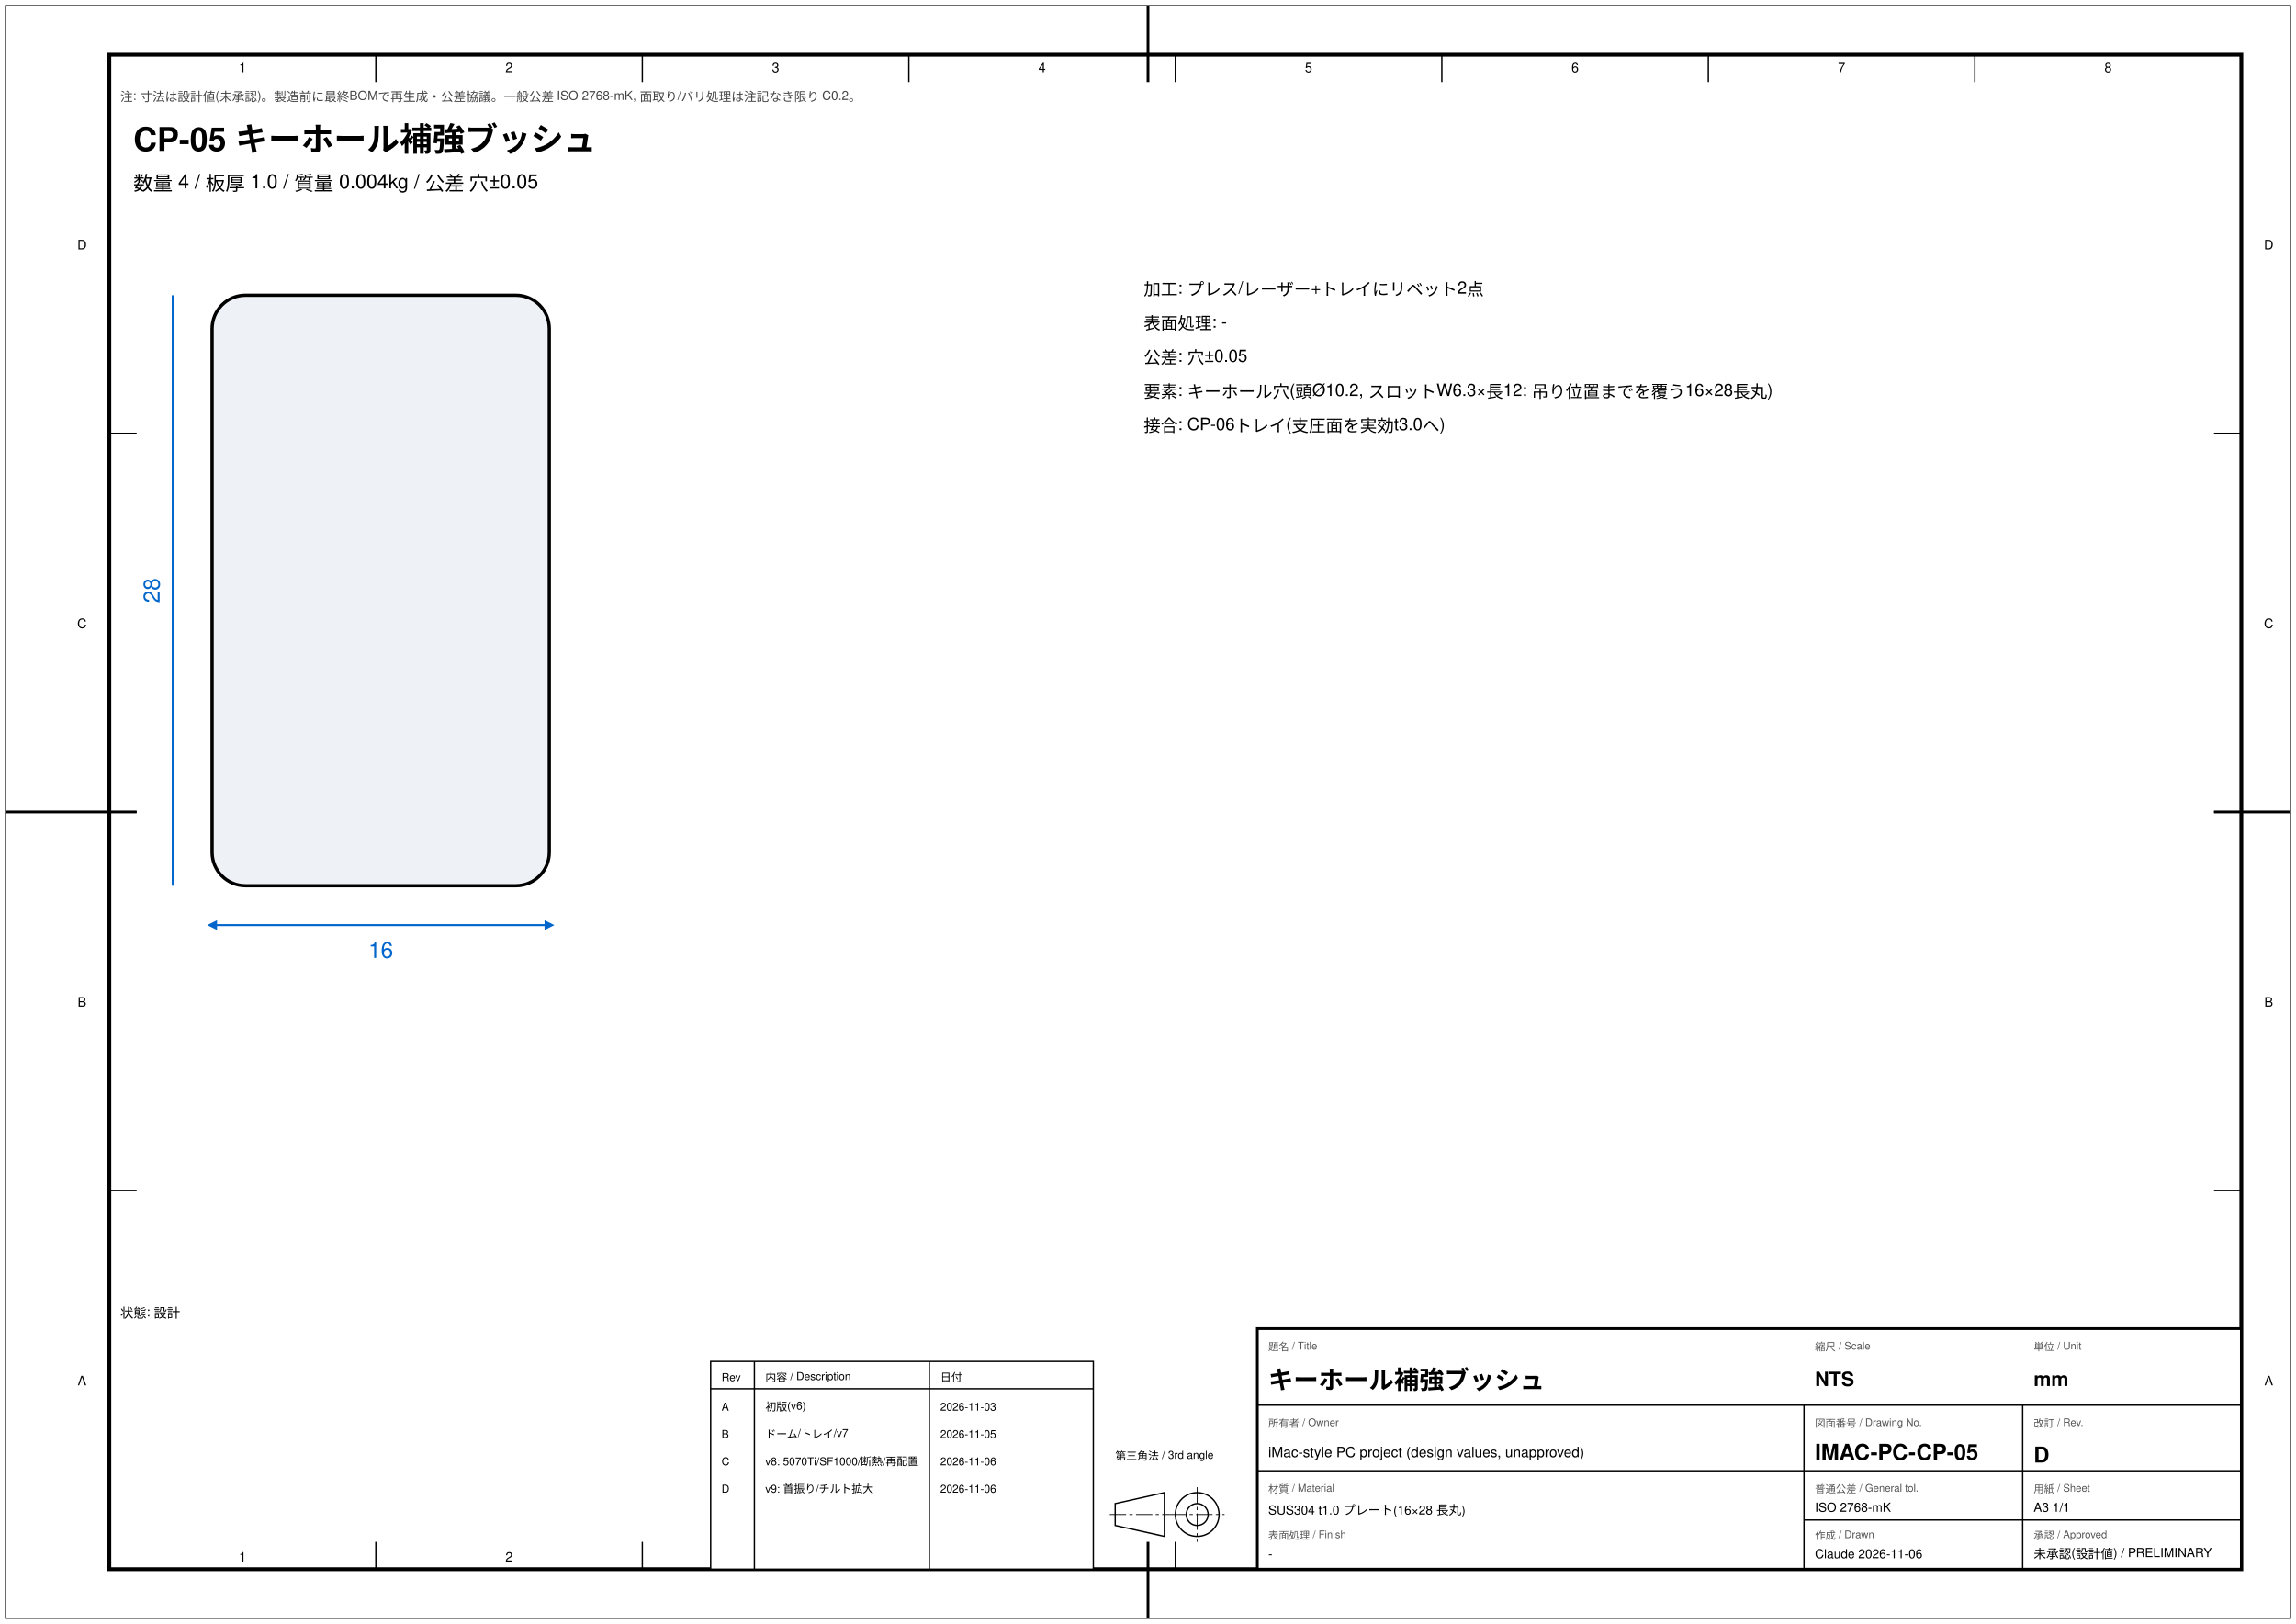
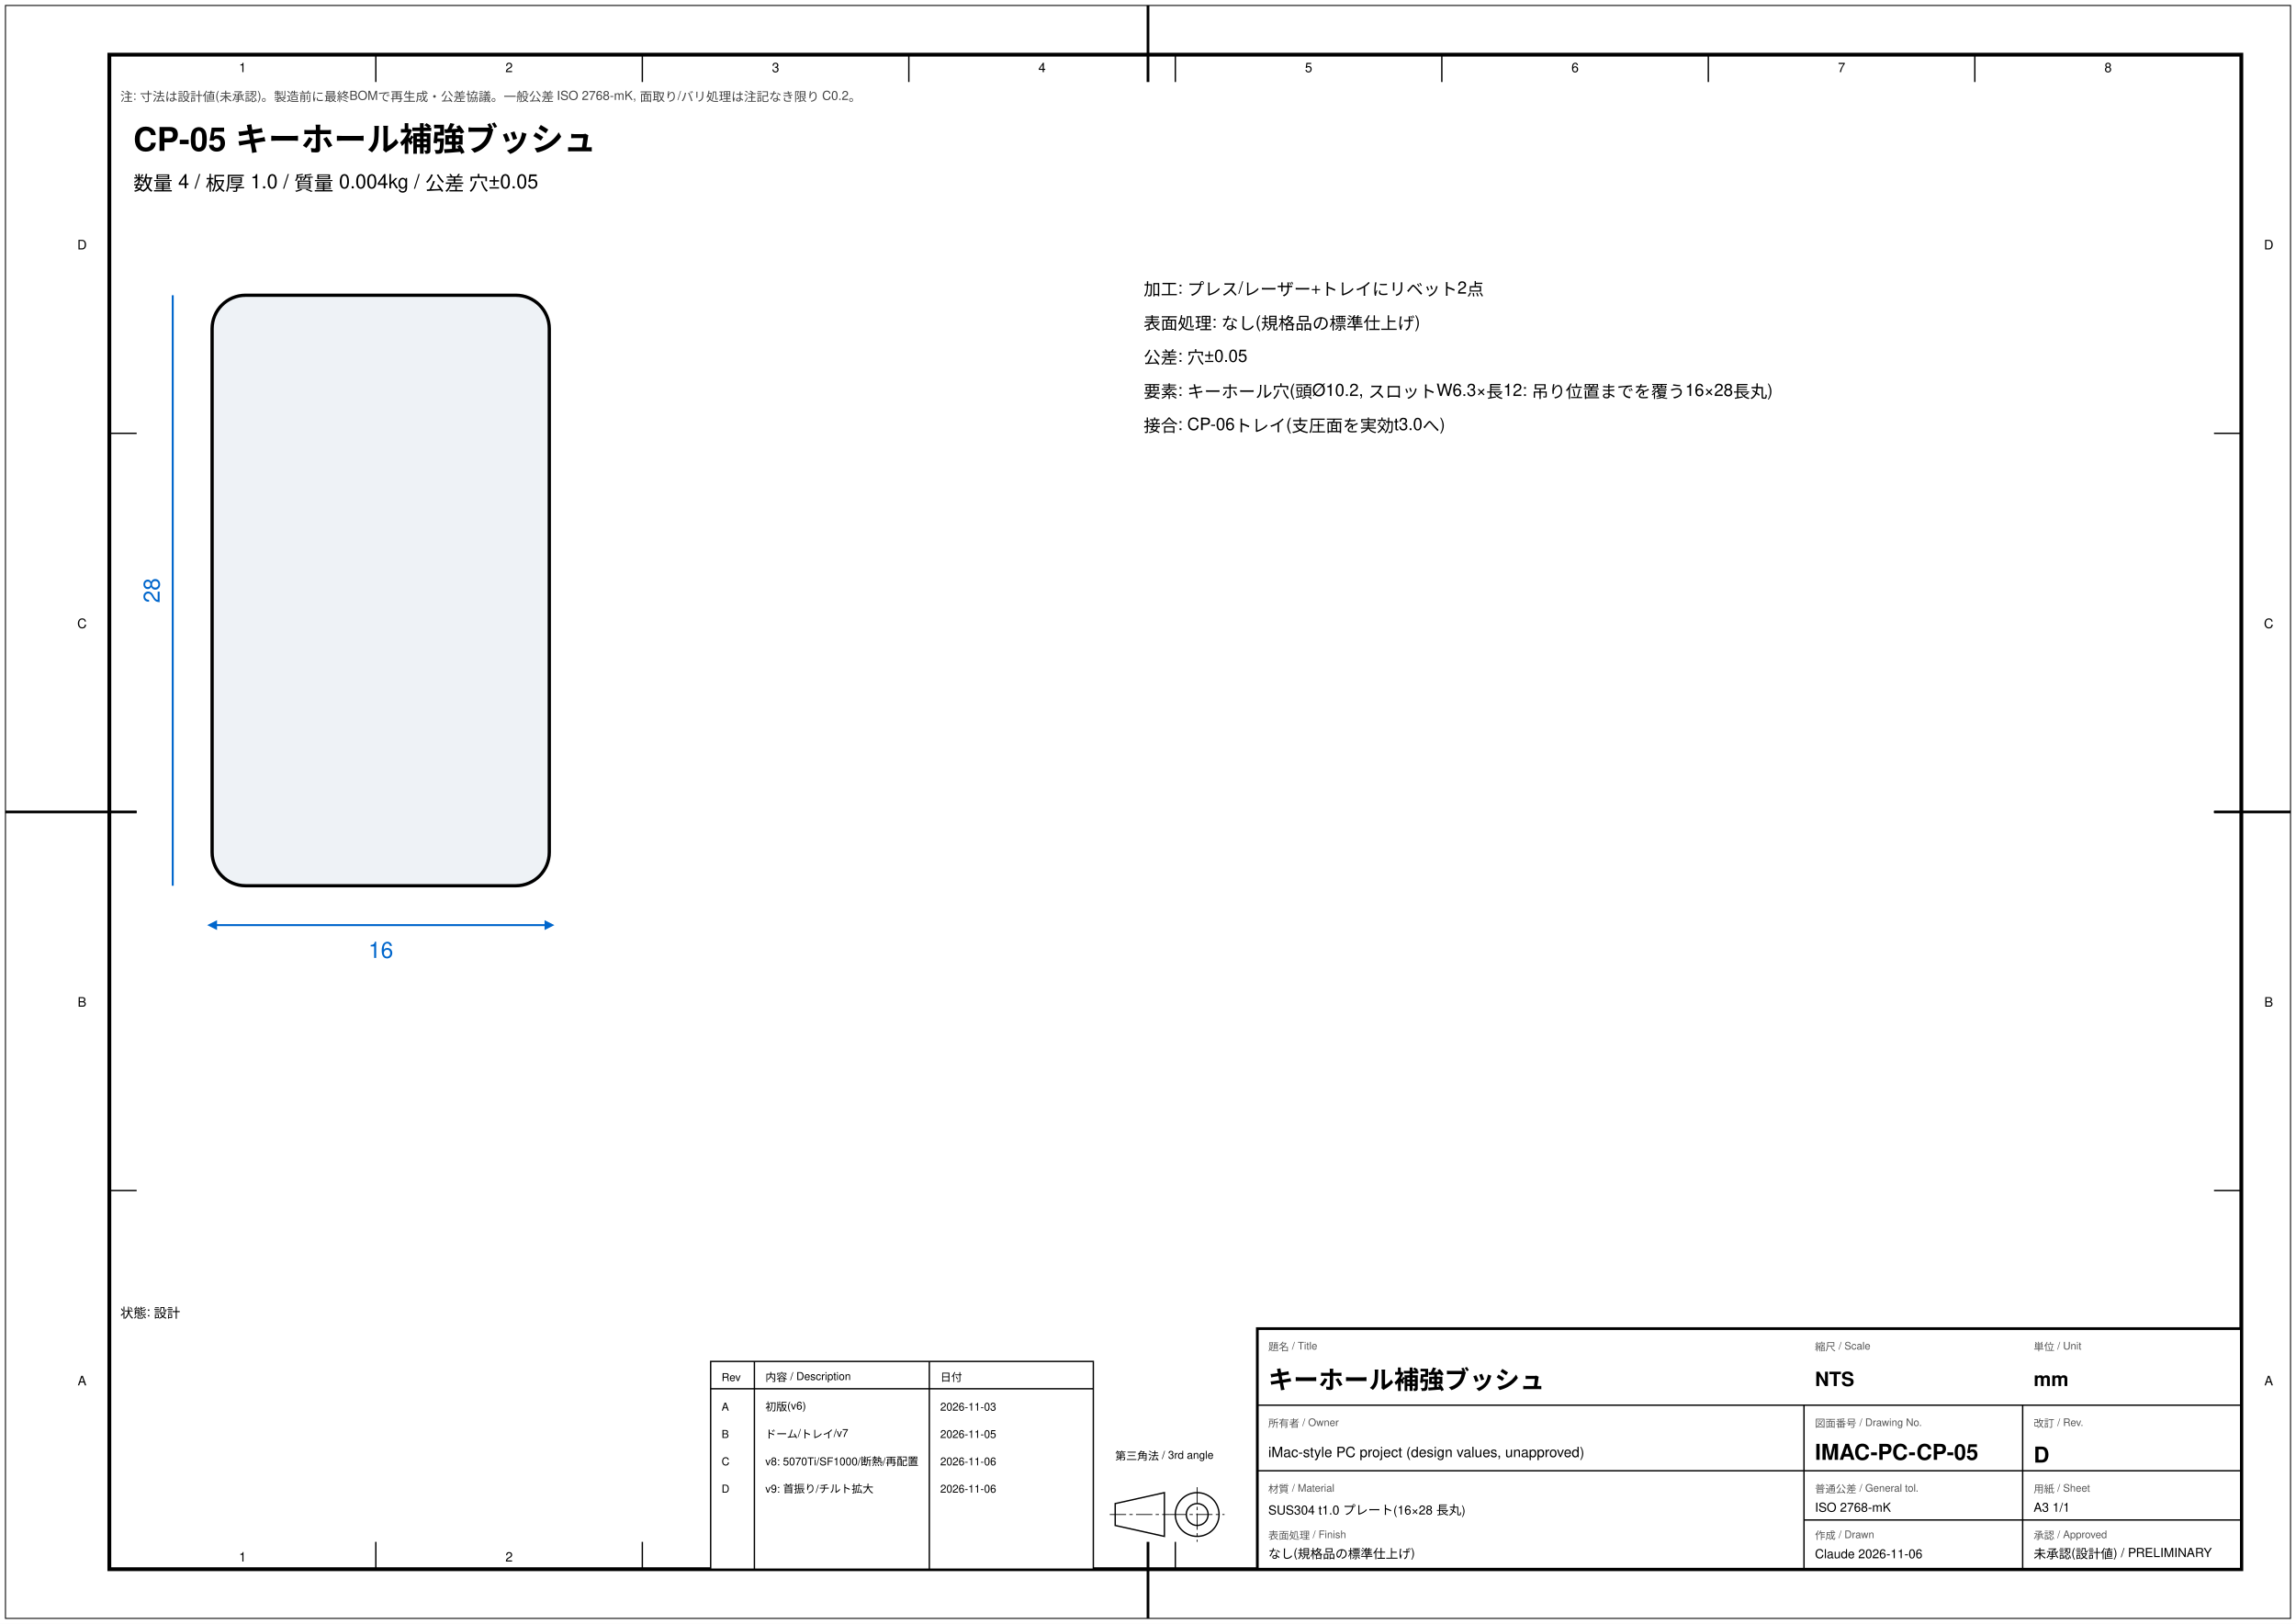
<svg xmlns="http://www.w3.org/2000/svg" viewBox="0 0 420 297" font-family="Helvetica,Arial,sans-serif">
  <defs>
    <marker id="a" markerWidth="5" markerHeight="5" refX="2.5" refY="2.5" orient="auto-start-reverse">
      <path d="M0,0 L5,2.5 L0,5 z" fill="#06c" />
    </marker>
  </defs>
  <g data-frame="1">
    <rect width="100%" height="100%" fill="#fff" />
    <rect x="1" y="1" width="418" height="295" fill="none" stroke="#000" stroke-width=".18" />
    <rect x="20" y="10" width="390" height="277" fill="none" stroke="#000" stroke-width=".7" />
    <line x1="68.75" y1="10" x2="68.75" y2="15" stroke="#000" stroke-width="0.25" />
    <line x1="68.75" y1="287" x2="68.75" y2="282" stroke="#000" stroke-width="0.25" />
    <text x="44.38" y="13.20" font-size="2.4" text-anchor="middle" font-weight="normal" fill="#000">1</text>
    <text x="44.38" y="285.60" font-size="2.4" text-anchor="middle" font-weight="normal" fill="#000">1</text>
    <line x1="117.5" y1="10" x2="117.5" y2="15" stroke="#000" stroke-width="0.25" />
    <line x1="117.5" y1="287" x2="117.5" y2="282" stroke="#000" stroke-width="0.25" />
    <text x="93.12" y="13.20" font-size="2.4" text-anchor="middle" font-weight="normal" fill="#000">2</text>
    <text x="93.12" y="285.60" font-size="2.4" text-anchor="middle" font-weight="normal" fill="#000">2</text>
    <line x1="166.25" y1="10" x2="166.25" y2="15" stroke="#000" stroke-width="0.25" />
    <line x1="166.25" y1="287" x2="166.25" y2="282" stroke="#000" stroke-width="0.25" />
    <text x="141.88" y="13.20" font-size="2.4" text-anchor="middle" font-weight="normal" fill="#000">3</text>
    <text x="141.88" y="285.60" font-size="2.4" text-anchor="middle" font-weight="normal" fill="#000">3</text>
    <line x1="215.0" y1="10" x2="215.0" y2="15" stroke="#000" stroke-width="0.25" />
    <line x1="215.0" y1="287" x2="215.0" y2="282" stroke="#000" stroke-width="0.25" />
    <text x="190.62" y="13.20" font-size="2.4" text-anchor="middle" font-weight="normal" fill="#000">4</text>
    <text x="190.62" y="285.60" font-size="2.4" text-anchor="middle" font-weight="normal" fill="#000">4</text>
    <line x1="263.75" y1="10" x2="263.75" y2="15" stroke="#000" stroke-width="0.25" />
    <line x1="263.75" y1="287" x2="263.75" y2="282" stroke="#000" stroke-width="0.25" />
    <text x="239.38" y="13.20" font-size="2.4" text-anchor="middle" font-weight="normal" fill="#000">5</text>
    <text x="239.38" y="285.60" font-size="2.4" text-anchor="middle" font-weight="normal" fill="#000">5</text>
    <line x1="312.5" y1="10" x2="312.5" y2="15" stroke="#000" stroke-width="0.25" />
    <line x1="312.5" y1="287" x2="312.5" y2="282" stroke="#000" stroke-width="0.25" />
    <text x="288.12" y="13.20" font-size="2.4" text-anchor="middle" font-weight="normal" fill="#000">6</text>
    <text x="288.12" y="285.60" font-size="2.4" text-anchor="middle" font-weight="normal" fill="#000">6</text>
    <line x1="361.25" y1="10" x2="361.25" y2="15" stroke="#000" stroke-width="0.25" />
    <line x1="361.25" y1="287" x2="361.25" y2="282" stroke="#000" stroke-width="0.25" />
    <text x="336.88" y="13.20" font-size="2.4" text-anchor="middle" font-weight="normal" fill="#000">7</text>
    <text x="336.88" y="285.60" font-size="2.4" text-anchor="middle" font-weight="normal" fill="#000">7</text>
    <text x="385.62" y="13.20" font-size="2.4" text-anchor="middle" font-weight="normal" fill="#000">8</text>
    <text x="385.62" y="285.60" font-size="2.4" text-anchor="middle" font-weight="normal" fill="#000">8</text>
    <line x1="20" y1="79.25" x2="25" y2="79.25" stroke="#000" stroke-width="0.25" />
    <line x1="410" y1="79.25" x2="405" y2="79.25" stroke="#000" stroke-width="0.25" />
    <line x1="20" y1="148.5" x2="25" y2="148.5" stroke="#000" stroke-width="0.25" />
    <line x1="410" y1="148.5" x2="405" y2="148.5" stroke="#000" stroke-width="0.25" />
    <line x1="20" y1="217.75" x2="25" y2="217.75" stroke="#000" stroke-width="0.25" />
    <line x1="410" y1="217.75" x2="405" y2="217.75" stroke="#000" stroke-width="0.25" />
    <text x="15.00" y="45.62" font-size="2.4" text-anchor="middle" font-weight="normal" fill="#000">D</text>
    <text x="415.00" y="45.62" font-size="2.4" text-anchor="middle" font-weight="normal" fill="#000">D</text>
    <text x="15.00" y="114.88" font-size="2.4" text-anchor="middle" font-weight="normal" fill="#000">C</text>
    <text x="415.00" y="114.88" font-size="2.4" text-anchor="middle" font-weight="normal" fill="#000">C</text>
    <text x="15.00" y="184.12" font-size="2.4" text-anchor="middle" font-weight="normal" fill="#000">B</text>
    <text x="415.00" y="184.12" font-size="2.4" text-anchor="middle" font-weight="normal" fill="#000">B</text>
    <text x="15.00" y="253.38" font-size="2.4" text-anchor="middle" font-weight="normal" fill="#000">A</text>
    <text x="415.00" y="253.38" font-size="2.4" text-anchor="middle" font-weight="normal" fill="#000">A</text>
    <line x1="1" y1="148.5" x2="25" y2="148.5" stroke="#000" stroke-width="0.5" />
    <line x1="405" y1="148.5" x2="419" y2="148.5" stroke="#000" stroke-width="0.5" />
    <line x1="210.0" y1="1" x2="210.0" y2="15" stroke="#000" stroke-width="0.5" />
    <line x1="210.0" y1="282" x2="210.0" y2="296" stroke="#000" stroke-width="0.5" />
    <rect x="230" y="243" width="180" height="44" fill="#fff" stroke="#000" stroke-width=".5" />
    <line x1="230" y1="257" x2="410" y2="257" stroke="#000" stroke-width="0.25" />
    <line x1="230" y1="269" x2="410" y2="269" stroke="#000" stroke-width="0.25" />
    <line x1="330" y1="257" x2="330" y2="287" stroke="#000" stroke-width="0.25" />
    <line x1="370" y1="257" x2="370" y2="287" stroke="#000" stroke-width="0.25" />
    <line x1="330" y1="278" x2="410" y2="278" stroke="#000" stroke-width="0.25" />
    <text x="232.00" y="247.00" font-size="1.9" text-anchor="start" font-weight="normal" fill="#555">題名 / Title</text>
    <text x="232.00" y="254.00" font-size="4.6" text-anchor="start" font-weight="bold" fill="#000">キーホール補強ブッシュ</text>
    <text x="232.00" y="261.00" font-size="1.9" text-anchor="start" font-weight="normal" fill="#555">所有者 / Owner</text>
    <text x="232.00" y="266.50" font-size="2.6" text-anchor="start" font-weight="normal" fill="#000">iMac-style PC project (design values, unapproved)</text>
    <text x="232.00" y="273.00" font-size="1.9" text-anchor="start" font-weight="normal" fill="#555">材質 / Material</text>
    <text x="232.00" y="277.00" font-size="2.3" text-anchor="start" font-weight="normal" fill="#000">SUS304 t1.0 プレート(16×28 長丸)</text>
    <text x="232.00" y="281.50" font-size="1.9" text-anchor="start" font-weight="normal" fill="#555">表面処理 / Finish</text>
-     <text x="232.00" y="285.00" font-size="2.3" text-anchor="start" font-weight="normal" fill="#000">-</text>
+     <text x="232.00" y="285.00" font-size="2.3" text-anchor="start" font-weight="normal" fill="#000">なし(規格品の標準仕上げ)</text>
    <text x="332.00" y="261.00" font-size="1.9" text-anchor="start" font-weight="normal" fill="#555">図面番号 / Drawing No.</text>
    <text x="332.00" y="267.00" font-size="4.0" text-anchor="start" font-weight="bold" fill="#000">IMAC-PC-CP-05</text>
    <text x="332.00" y="273.00" font-size="1.9" text-anchor="start" font-weight="normal" fill="#555">普通公差 / General tol.</text>
    <text x="332.00" y="276.50" font-size="2.3" text-anchor="start" font-weight="normal" fill="#000">ISO 2768-mK</text>
    <text x="372.00" y="261.00" font-size="1.9" text-anchor="start" font-weight="normal" fill="#555">改訂 / Rev.</text>
    <text x="372.00" y="267.50" font-size="4.0" text-anchor="start" font-weight="bold" fill="#000">D</text>
    <text x="372.00" y="273.00" font-size="1.9" text-anchor="start" font-weight="normal" fill="#555">用紙 / Sheet</text>
    <text x="372.00" y="276.50" font-size="2.3" text-anchor="start" font-weight="normal" fill="#000">A3  1/1</text>
    <text x="332.00" y="247.00" font-size="1.9" text-anchor="start" font-weight="normal" fill="#555">縮尺 / Scale</text>
    <text x="332.00" y="253.50" font-size="3.6" text-anchor="start" font-weight="bold" fill="#000">NTS</text>
    <text x="372.00" y="247.00" font-size="1.9" text-anchor="start" font-weight="normal" fill="#555">単位 / Unit</text>
    <text x="372.00" y="253.50" font-size="3.6" text-anchor="start" font-weight="bold" fill="#000">mm</text>
    <text x="332.00" y="281.50" font-size="1.9" text-anchor="start" font-weight="normal" fill="#555">作成 / Drawn</text>
    <text x="332.00" y="285.00" font-size="2.3" text-anchor="start" font-weight="normal" fill="#000">Claude 2026-11-06</text>
    <text x="372.00" y="281.50" font-size="1.9" text-anchor="start" font-weight="normal" fill="#555">承認 / Approved</text>
    <text x="372.00" y="285.00" font-size="2.3" text-anchor="start" font-weight="normal" fill="#000">未承認(設計値) / PRELIMINARY</text>
    <g transform="translate(204,273)" stroke="#000" stroke-width=".25" fill="none">
      <path d="M0,2 L9,0 L9,8 L0,6 Z" />
      <line x1="-1" y1="4" x2="10" y2="4" stroke="#000" stroke-width="0.15" stroke-dasharray="3,0.6,0.6,0.6" />
      <circle cx="15" cy="4" r="4" />
      <circle cx="15" cy="4" r="2" />
      <line x1="10" y1="4" x2="20" y2="4" stroke="#000" stroke-width="0.15" stroke-dasharray="3,0.6,0.6,0.6" />
      <line x1="15" y1="-1" x2="15" y2="9" stroke="#000" stroke-width="0.15" stroke-dasharray="3,0.6,0.6,0.6" />
    </g>
    <text x="204.00" y="267.00" font-size="2.0" text-anchor="start" font-weight="normal" fill="#000">第三角法 / 3rd angle</text>
    <rect x="130" y="249" width="70" height="38" fill="#fff" stroke="#000" stroke-width=".25" />
    <line x1="130" y1="254" x2="200" y2="254" stroke="#000" stroke-width="0.25" />
    <line x1="138" y1="249" x2="138" y2="287" stroke="#000" stroke-width="0.25" />
    <line x1="170" y1="249" x2="170" y2="287" stroke="#000" stroke-width="0.25" />
    <text x="132.00" y="252.60" font-size="2.0" text-anchor="start" font-weight="normal" fill="#000">Rev</text>
    <text x="140.00" y="252.60" font-size="2.0" text-anchor="start" font-weight="normal" fill="#000">内容 / Description</text>
    <text x="172.00" y="252.60" font-size="2.0" text-anchor="start" font-weight="normal" fill="#000">日付</text>
    <text x="132.00" y="258.00" font-size="2.0" text-anchor="start" font-weight="normal" fill="#000">A</text>
    <text x="140.00" y="258.00" font-size="2.0" text-anchor="start" font-weight="normal" fill="#000">初版(v6)</text>
    <text x="172.00" y="258.00" font-size="2.0" text-anchor="start" font-weight="normal" fill="#000">2026-11-03</text>
    <text x="132.00" y="263.00" font-size="2.0" text-anchor="start" font-weight="normal" fill="#000">B</text>
    <text x="140.00" y="263.00" font-size="2.0" text-anchor="start" font-weight="normal" fill="#000">ドーム/トレイ/v7</text>
    <text x="172.00" y="263.00" font-size="2.0" text-anchor="start" font-weight="normal" fill="#000">2026-11-05</text>
    <text x="132.00" y="268.00" font-size="2.0" text-anchor="start" font-weight="normal" fill="#000">C</text>
    <text x="140.00" y="268.00" font-size="2.0" text-anchor="start" font-weight="normal" fill="#000">v8: 5070Ti/SF1000/断熱/再配置</text>
    <text x="172.00" y="268.00" font-size="2.0" text-anchor="start" font-weight="normal" fill="#000">2026-11-06</text>
    <text x="132.00" y="273.00" font-size="2.0" text-anchor="start" font-weight="normal" fill="#000">D</text>
    <text x="140.00" y="273.00" font-size="2.0" text-anchor="start" font-weight="normal" fill="#000">v9: 首振り/チルト拡大</text>
    <text x="172.00" y="273.00" font-size="2.0" text-anchor="start" font-weight="normal" fill="#000">2026-11-06</text>
    <text x="22.00" y="241.00" font-size="2.4" text-anchor="start" font-weight="normal" fill="#000">状態: 設計</text>
    <text x="22.00" y="18.50" font-size="2.3" text-anchor="start" font-weight="normal" fill="#444">注: 寸法は設計値(未承認)。製造前に最終BOMで再生成・公差協議。一般公差 ISO 2768-mK, 面取り/バリ処理は注記なき限り C0.2。</text>
  </g>
  <g transform="translate(22,18) scale(1.2)">
    <text x="2" y="8" font-size="5" font-weight="bold">CP-05 キーホール補強ブッシュ</text>
    <text x="2" y="14" font-size="3">数量 4 / 板厚 1.0 / 質量 0.004kg / 公差 穴±0.05</text>
    <rect x="14" y="30" width="51.4" height="90.0" rx="5.1" fill="#eef2f6" stroke="#000" stroke-width=".5" />
    <line x1="14" y1="126.0" x2="65.429" y2="126.0" stroke="#06c" stroke-width=".3" marker-start="url(#a)" marker-end="url(#a)" />
    <text x="39.714" y="131.0" font-size="3.4" text-anchor="middle" fill="#06c">16</text>
    <line x1="8" y1="30" x2="8" y2="120.0" stroke="#06c" stroke-width=".3" />
    <text x="6" y="75.0" font-size="3.4" text-anchor="middle" fill="#06c" transform="rotate(-90 6 75.0)">28</text>
    <text x="156" y="30" font-size="2.6">加工: プレス/レーザー+トレイにリベット2点</text>
-     <text x="156" y="35.2" font-size="2.6">表面処理: -</text>
+     <text x="156" y="35.2" font-size="2.6">表面処理: なし(規格品の標準仕上げ)</text>
    <text x="156" y="40.4" font-size="2.6">公差: 穴±0.05</text>
    <text x="156" y="45.6" font-size="2.6">要素: キーホール穴(頭Ø10.2, スロットW6.3×長12: 吊り位置までを覆う16×28長丸)</text>
    <text x="156" y="50.8" font-size="2.6">接合: CP-06トレイ(支圧面を実効t3.0へ)</text>
  </g>
</svg>
